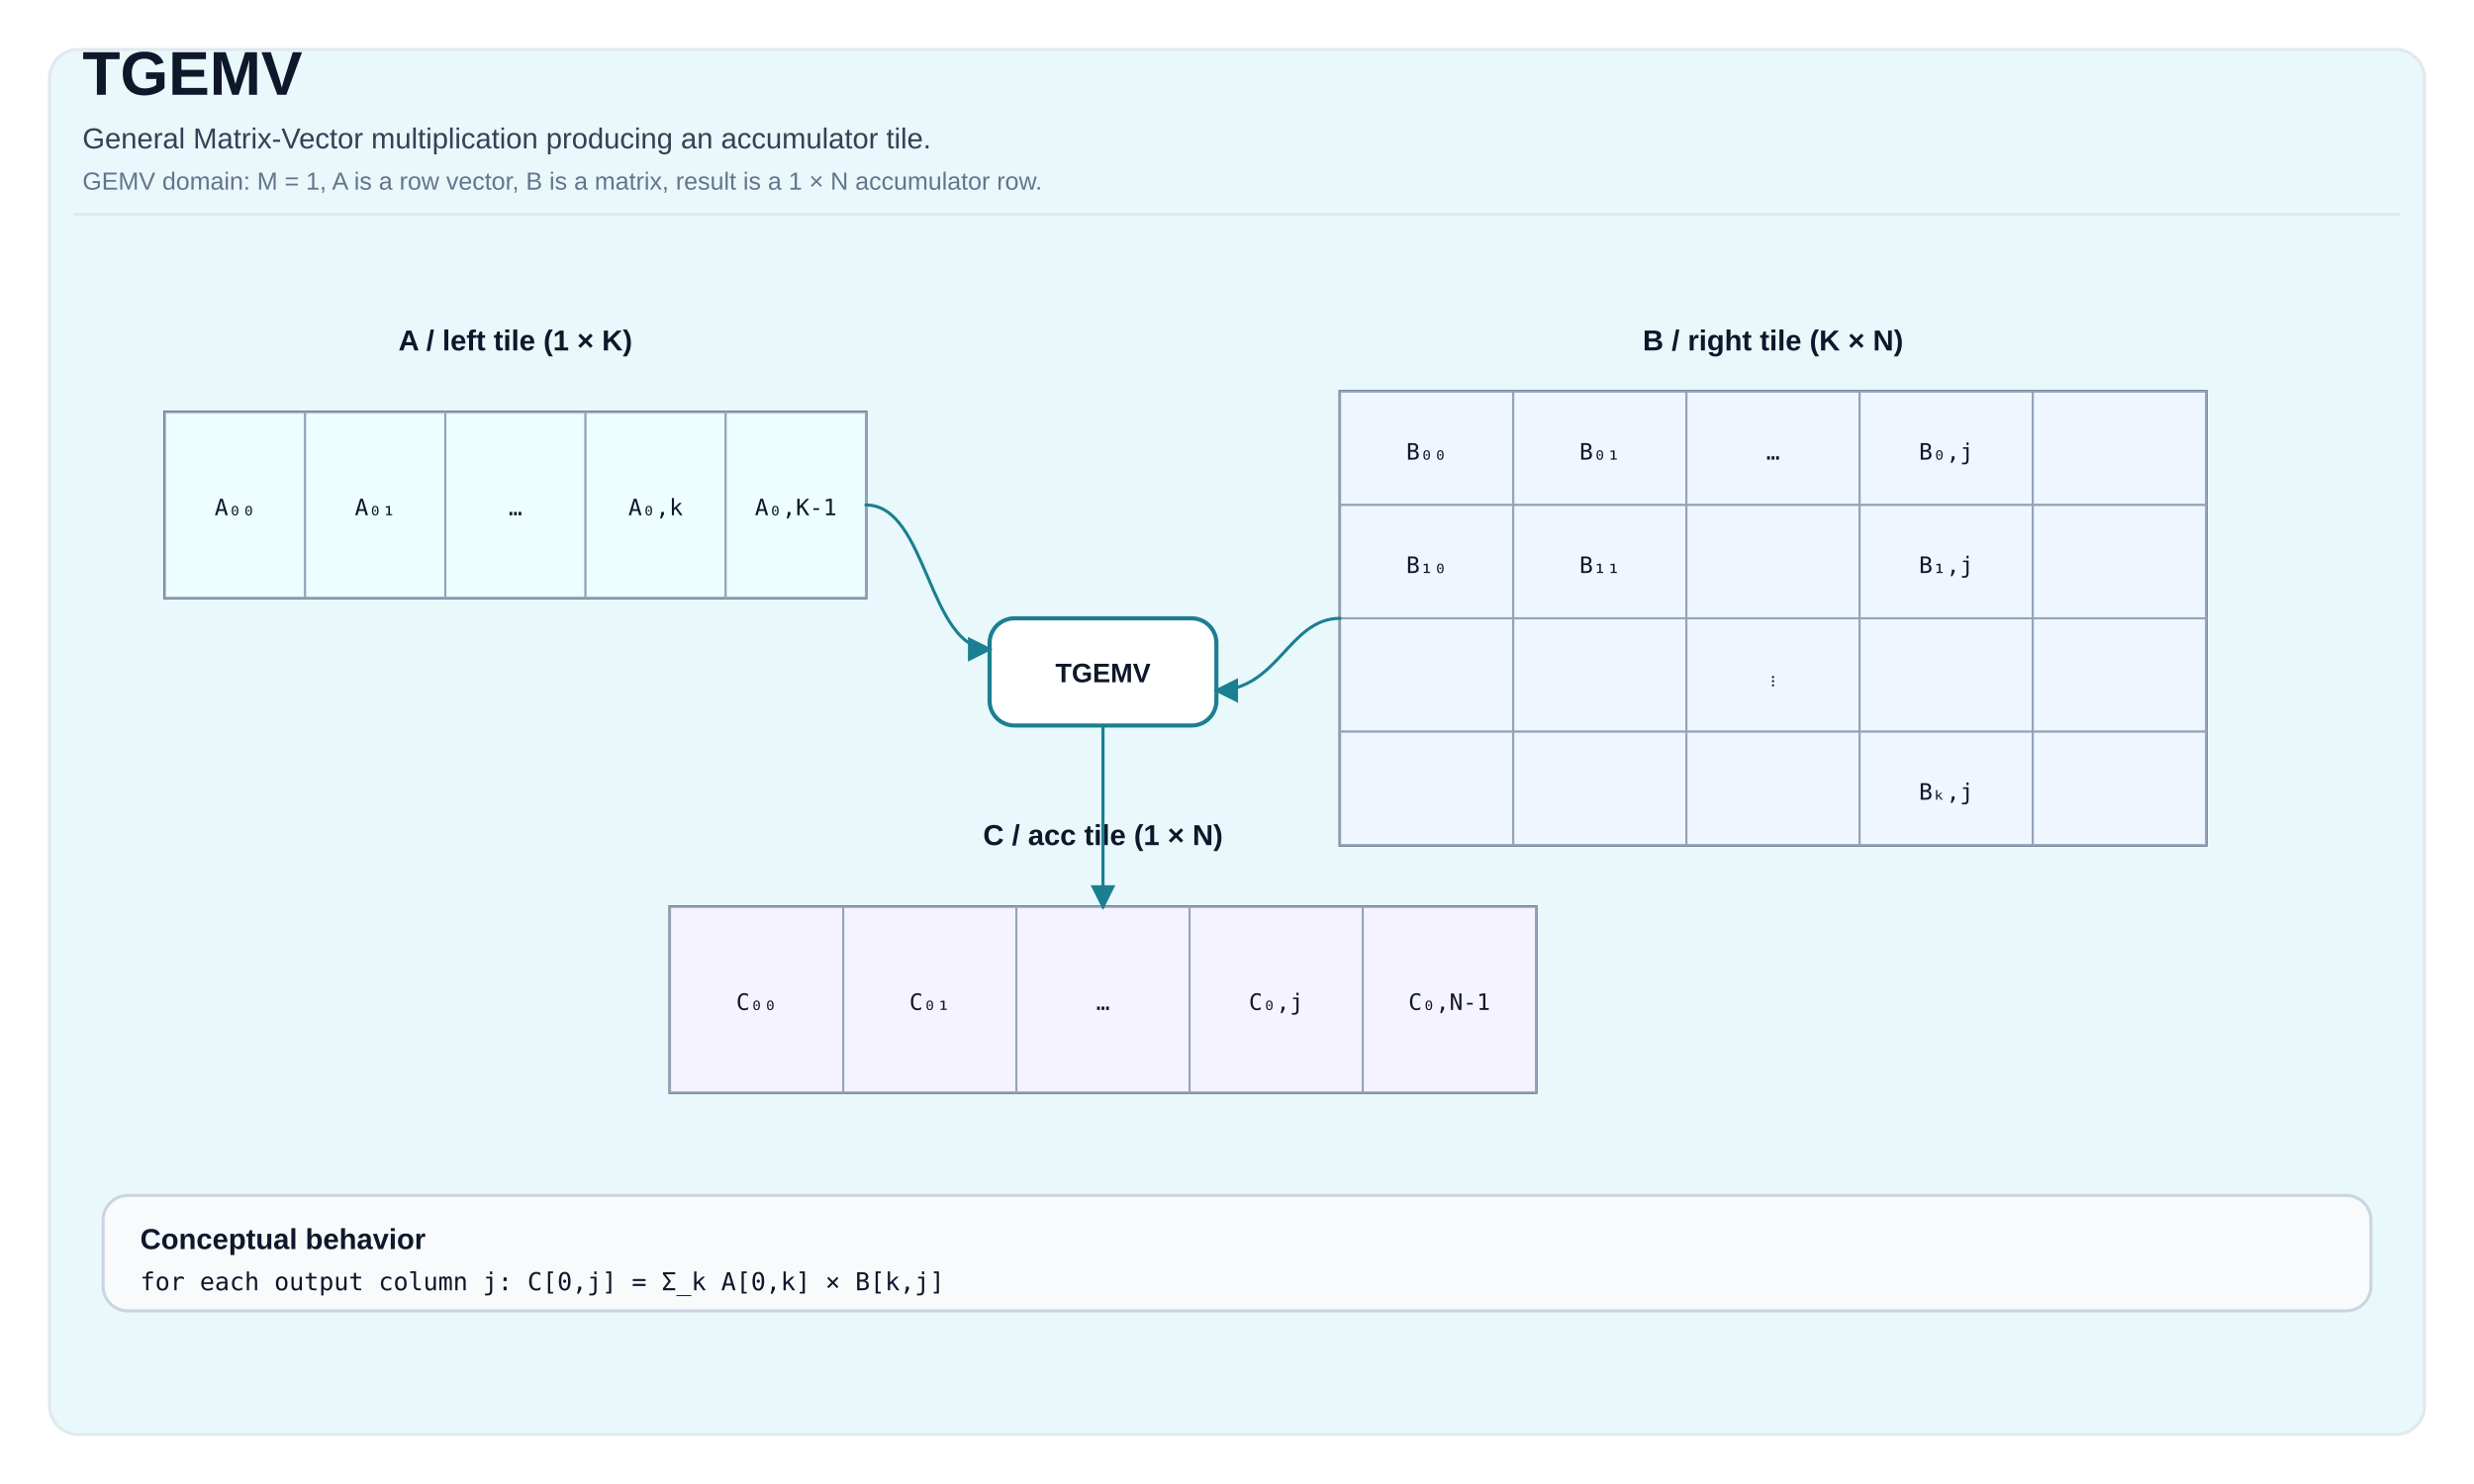
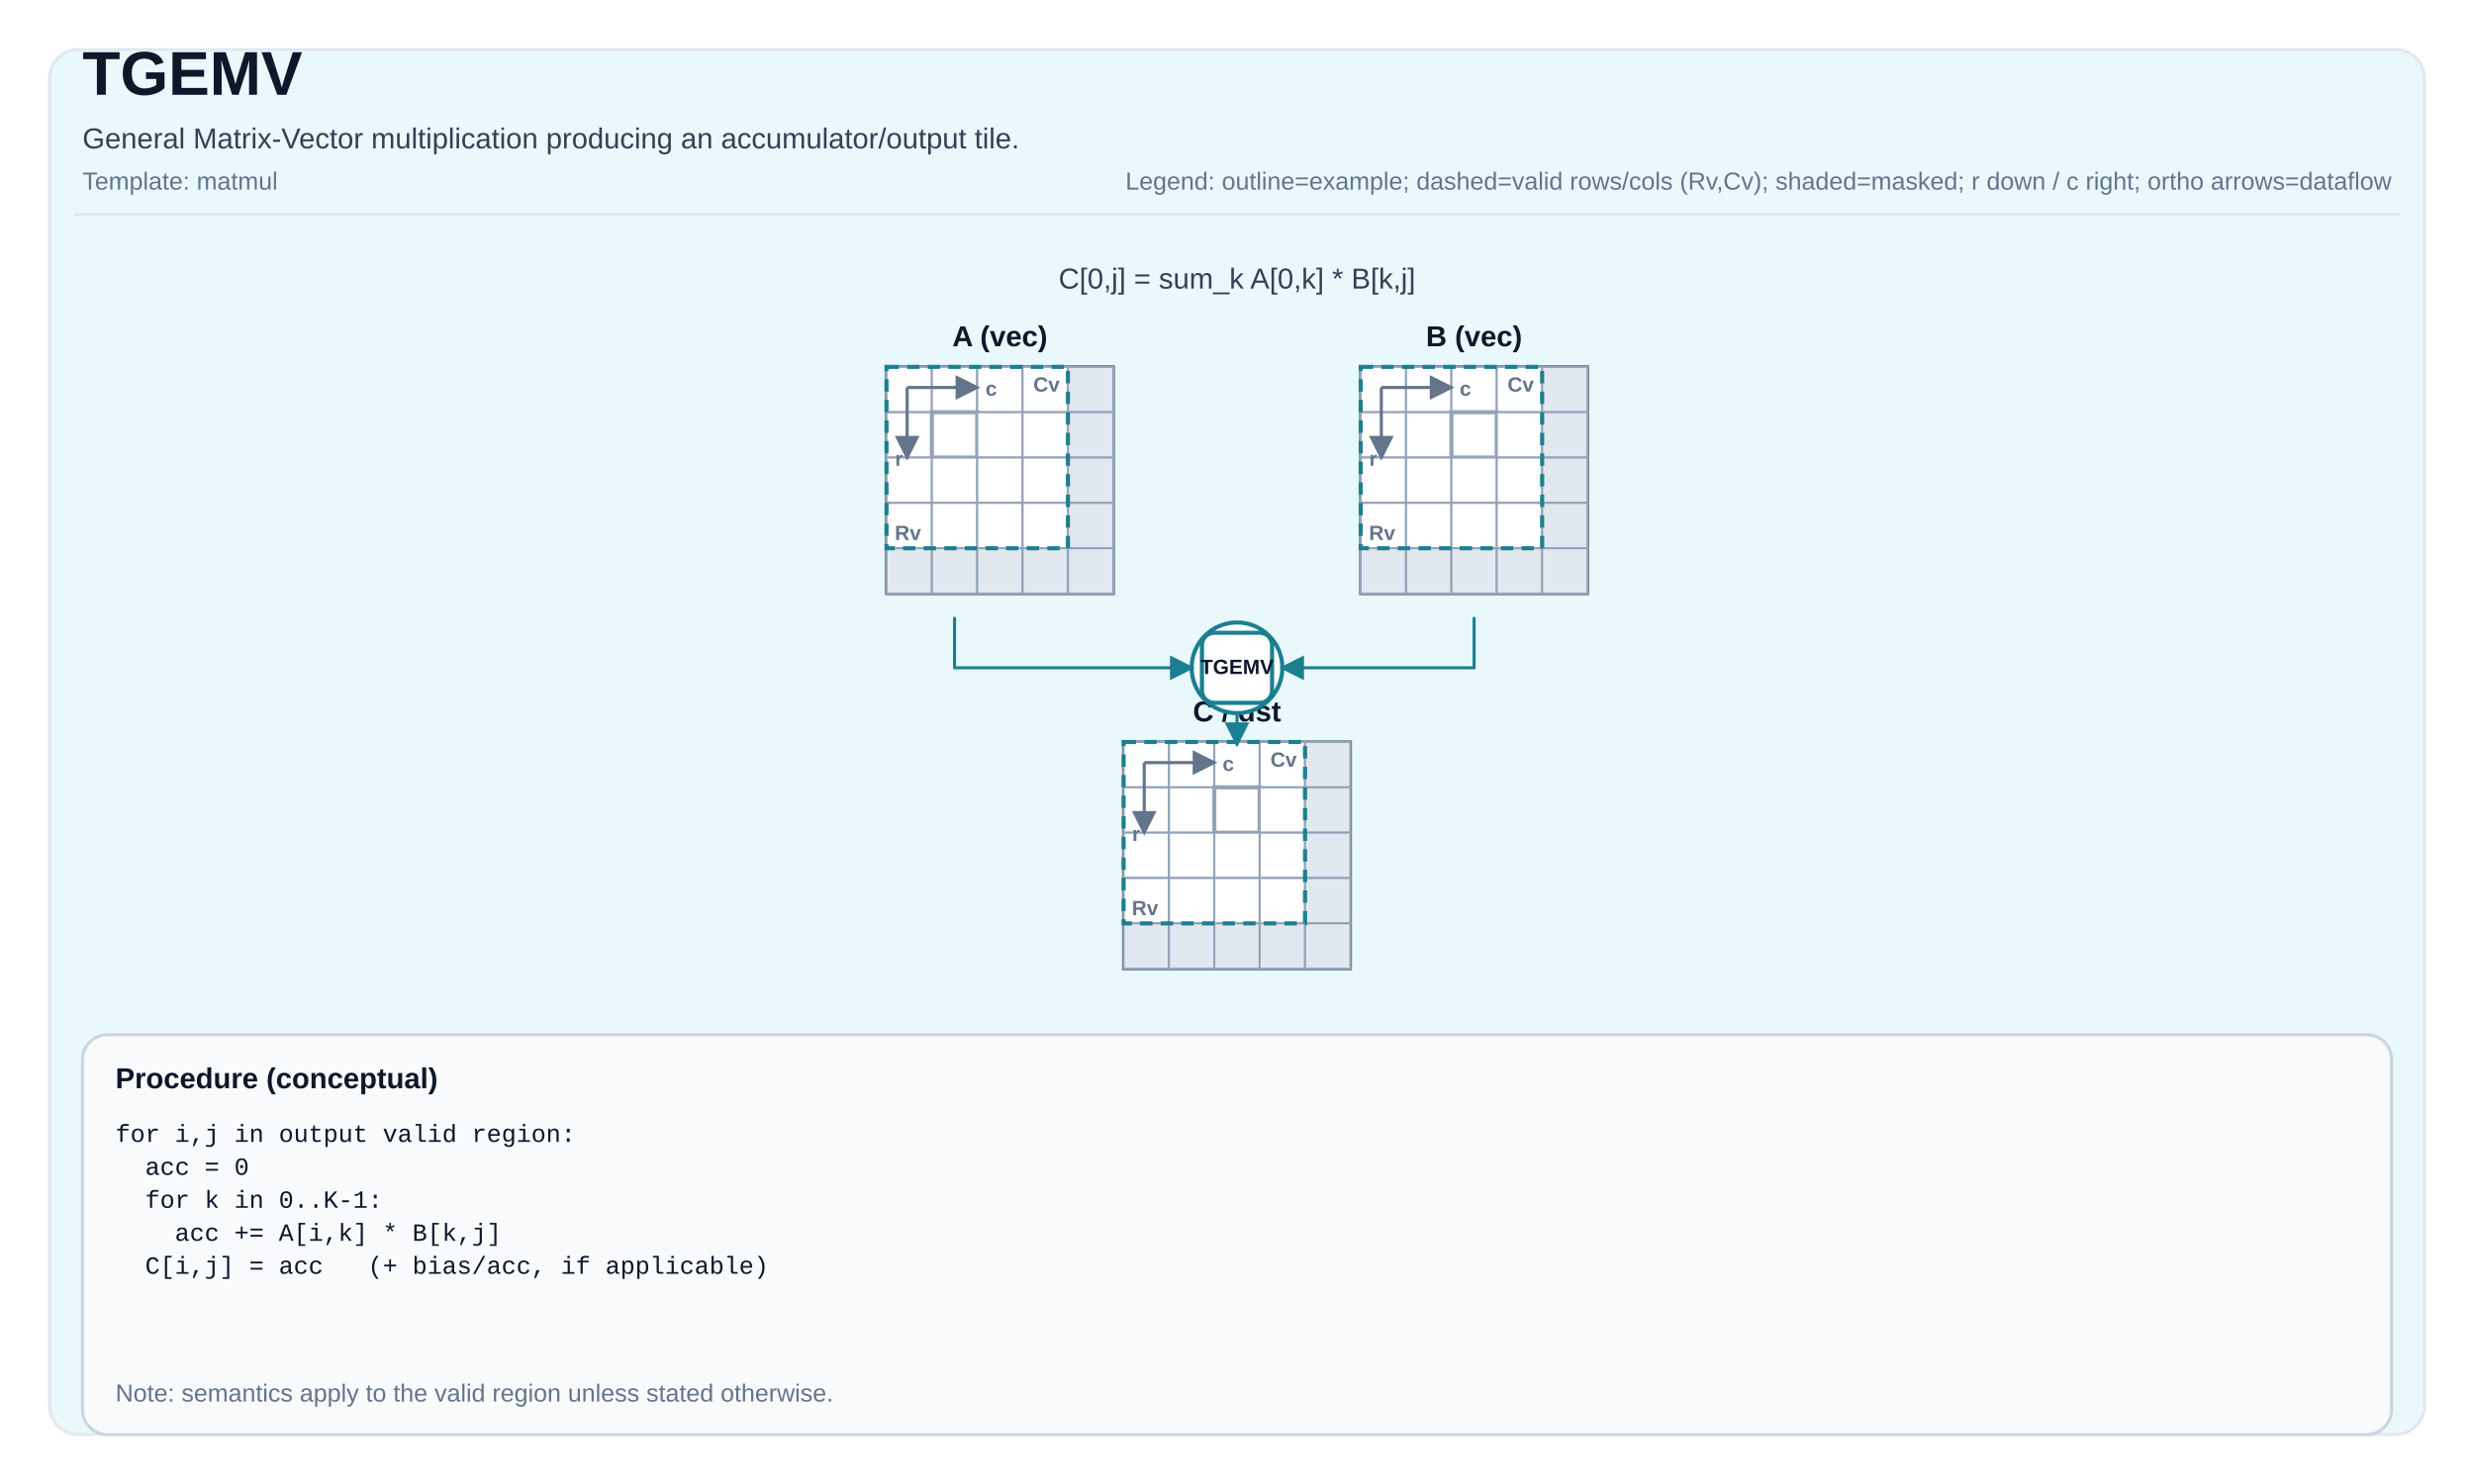
<svg xmlns="http://www.w3.org/2000/svg" width="1200" height="720" viewBox="0 0 1200 720" role="img" aria-label="TGEMV tile operation diagram">
  <defs>
    <marker id="arrow" markerWidth="8" markerHeight="8" refX="7" refY="4" orient="auto">
      <path d="M0,0 L0,8 L8,4 z" fill="#1B7F91" />
+     </marker>
+     <marker id="axisArrow" markerWidth="8" markerHeight="8" refX="7" refY="4" orient="auto">
+       <path d="M0,0 L0,8 L8,4 z" fill="#64748b" />
    </marker>
  </defs>
  <style>
svg { font-family: Arial, Helvetica, sans-serif; }
.title { font-size: 30px; font-weight: 700; fill: #0f172a; }
.subtitle { font-size: 14px; fill: #334155; }
.meta { font-size: 12px; fill: #64748b; }
.frame { fill: white; }
.panel { fill: #E8F8FB; stroke: #e2e8f0; stroke-width: 1.5; rx: 14; }
.tileLabel { font-size: 14px; font-weight: 700; fill: #0f172a; }
.tileBorder { fill: none; stroke: #475569; stroke-width: 1.5; }
.cell { fill: #ffffff; stroke: #94a3b8; stroke-width: 1; }
- .cellA { fill: #ecfeff; }
- .cellB { fill: #eff6ff; }
- .cellC { fill: #f5f3ff; }
- .cellText { font-family: ui-monospace, SFMono-Regular, Menlo, Monaco, Consolas, monospace; font-size: 11px; fill: #0f172a; }
- .arrow { stroke-width: 1.5; fill: none; stroke-linejoin: round; stroke-linecap: round; marker-end: url(#arrow); }
+ .cellMasked { fill: #e2e8f0; }
+ .cellHL { stroke-width: 2; }
+ .cellText { font-family: ui-monospace, SFMono-Regular, Menlo, Monaco, Consolas, 'Liberation Mono', 'Courier New', monospace; font-size: 10px; fill: #0f172a; }
+ .arrow { stroke-width: 1.5; fill: none; stroke-linejoin: round; stroke-linecap: round; }
+ .axisLine { stroke: #64748b; stroke-width: 1.5; fill: none; }
+ .axisText { font-size: 10px; fill: #64748b; font-weight: 700; }
+ .opCircle { fill: #ffffff; stroke-width: 2; }
+ .opRect { fill: #ffffff; stroke-width: 2; }
+ .opText { font-size: 10px; font-weight: 800; fill: #0f172a; }
.procBox { fill: #f8fafc; stroke: #cbd5e1; stroke-width: 1.5; rx: 12; }
.procTitle { font-size: 14px; font-weight: 700; fill: #0f172a; }
- .procText { font-family: ui-monospace, SFMono-Regular, Menlo, Monaco, Consolas, monospace; font-size: 12px; fill: #0f172a; }
- .opBox { fill: #ffffff; stroke: #1B7F91; stroke-width: 2; rx: 12; }
- .opText { font-size: 13px; font-weight: 800; fill: #0f172a; }
- .note { font-size: 12px; fill: #334155; }
+ .procText { font-family: ui-monospace, SFMono-Regular, Menlo, Monaco, Consolas, 'Liberation Mono', 'Courier New', monospace; font-size: 12px; fill: #0f172a; }
+ .smallLabel { font-size: 12px; fill: #334155; }
+ .scalarBox { fill: #ffffff; stroke: #cbd5e1; stroke-width: 1.5; }
+ .scalarValue { font-size: 16px; font-weight: 700; }
+ .validBox { fill: none; stroke-width: 2; stroke-dasharray: 6 4; }
</style>
  <rect x="0" y="0" width="1200" height="720" class="frame" />
  <rect x="24" y="24" width="1152" height="672" class="panel" />
  <text x="40" y="46" class="title">TGEMV</text>
-   <text x="40" y="72" class="subtitle">General Matrix-Vector multiplication producing an accumulator tile.</text>
-   <text x="40" y="92" class="meta">GEMV domain: M = 1, A is a row vector, B is a matrix, result is a 1 × N accumulator row.</text>
+   <text x="40" y="72" class="subtitle">General Matrix-Vector multiplication producing an accumulator/output tile.</text>
+   <text x="40" y="92" class="meta">Template: matmul</text>
+   <text x="1160" y="92" class="meta" text-anchor="end">Legend: outline=example; dashed=valid rows/cols (Rv,Cv); shaded=masked; r down / c right; ortho arrows=dataflow</text>
  <line x1="36" y1="104" x2="1164" y2="104" stroke="#e2e8f0" stroke-width="1.5" />
-   <text x="250" y="170" class="tileLabel" text-anchor="middle">A / left tile (1 × K)</text>
-   <rect x="80" y="200" width="340" height="90" class="tileBorder" />
-   <rect x="80" y="200" width="68" height="90" class="cell cellA" />
-   <rect x="148" y="200" width="68" height="90" class="cell cellA" />
-   <rect x="216" y="200" width="68" height="90" class="cell cellA" />
-   <rect x="284" y="200" width="68" height="90" class="cell cellA" />
-   <rect x="352" y="200" width="68" height="90" class="cell cellA" />
-   <text x="114" y="250" class="cellText" text-anchor="middle">A₀₀</text>
-   <text x="182" y="250" class="cellText" text-anchor="middle">A₀₁</text>
-   <text x="250" y="250" class="cellText" text-anchor="middle">…</text>
-   <text x="318" y="250" class="cellText" text-anchor="middle">A₀,k</text>
-   <text x="386" y="250" class="cellText" text-anchor="middle">A₀,K-1</text>
-   <text x="860" y="170" class="tileLabel" text-anchor="middle">B / right tile (K × N)</text>
-   <rect x="650" y="190" width="420" height="220" class="tileBorder" />
-   <rect x="650" y="190" width="84" height="55" class="cell cellB" />
-   <rect x="734" y="190" width="84" height="55" class="cell cellB" />
-   <rect x="818" y="190" width="84" height="55" class="cell cellB" />
-   <rect x="902" y="190" width="84" height="55" class="cell cellB" />
-   <rect x="986" y="190" width="84" height="55" class="cell cellB" />
-   <rect x="650" y="245" width="84" height="55" class="cell cellB" />
-   <rect x="734" y="245" width="84" height="55" class="cell cellB" />
-   <rect x="818" y="245" width="84" height="55" class="cell cellB" />
-   <rect x="902" y="245" width="84" height="55" class="cell cellB" />
-   <rect x="986" y="245" width="84" height="55" class="cell cellB" />
-   <rect x="650" y="300" width="84" height="55" class="cell cellB" />
-   <rect x="734" y="300" width="84" height="55" class="cell cellB" />
-   <rect x="818" y="300" width="84" height="55" class="cell cellB" />
-   <rect x="902" y="300" width="84" height="55" class="cell cellB" />
-   <rect x="986" y="300" width="84" height="55" class="cell cellB" />
-   <rect x="650" y="355" width="84" height="55" class="cell cellB" />
-   <rect x="734" y="355" width="84" height="55" class="cell cellB" />
-   <rect x="818" y="355" width="84" height="55" class="cell cellB" />
-   <rect x="902" y="355" width="84" height="55" class="cell cellB" />
-   <rect x="986" y="355" width="84" height="55" class="cell cellB" />
-   <text x="692" y="223" class="cellText" text-anchor="middle">B₀₀</text>
-   <text x="776" y="223" class="cellText" text-anchor="middle">B₀₁</text>
-   <text x="860" y="223" class="cellText" text-anchor="middle">…</text>
-   <text x="944" y="223" class="cellText" text-anchor="middle">B₀,j</text>
-   <text x="692" y="278" class="cellText" text-anchor="middle">B₁₀</text>
-   <text x="776" y="278" class="cellText" text-anchor="middle">B₁₁</text>
-   <text x="944" y="278" class="cellText" text-anchor="middle">B₁,j</text>
-   <text x="860" y="333" class="cellText" text-anchor="middle">⋮</text>
-   <text x="944" y="388" class="cellText" text-anchor="middle">Bₖ,j</text>
-   <rect x="480" y="300" width="110" height="52" class="opBox" />
-   <text x="535" y="331" class="opText" text-anchor="middle">TGEMV</text>
-   <path d="M 420 245 C 450 245, 450 315, 480 315" class="arrow" stroke="#1B7F91" />
-   <path d="M 650 300 C 625 300, 620 335, 590 335" class="arrow" stroke="#1B7F91" />
-   <text x="535" y="410" class="tileLabel" text-anchor="middle">C / acc tile (1 × N)</text>
-   <rect x="325" y="440" width="420" height="90" class="tileBorder" />
-   <rect x="325" y="440" width="84" height="90" class="cell cellC" />
-   <rect x="409" y="440" width="84" height="90" class="cell cellC" />
-   <rect x="493" y="440" width="84" height="90" class="cell cellC" />
-   <rect x="577" y="440" width="84" height="90" class="cell cellC" />
-   <rect x="661" y="440" width="84" height="90" class="cell cellC" />
-   <text x="367" y="490" class="cellText" text-anchor="middle">C₀₀</text>
-   <text x="451" y="490" class="cellText" text-anchor="middle">C₀₁</text>
-   <text x="535" y="490" class="cellText" text-anchor="middle">…</text>
-   <text x="619" y="490" class="cellText" text-anchor="middle">C₀,j</text>
-   <text x="703" y="490" class="cellText" text-anchor="middle">C₀,N-1</text>
-   <path d="M 535 352 L 535 440" class="arrow" stroke="#1B7F91" />
-   <rect x="50" y="580" width="1100" height="56" class="procBox" />
-   <text x="68" y="606" class="procTitle">Conceptual behavior</text>
-   <text x="68" y="626" class="procText">for each output column j: C[0,j] = Σ_k A[0,k] × B[k,j]</text>
+   <text x="485" y="168" class="tileLabel" text-anchor="middle">A (vec)</text>
+   <rect x="430" y="178" width="110" height="110" class="tileBorder" />
+   <rect x="430" y="178" width="22" height="22" class="cell" />
+   <rect x="452" y="178" width="22" height="22" class="cell" />
+   <rect x="474" y="178" width="22" height="22" class="cell" />
+   <rect x="496" y="178" width="22" height="22" class="cell" />
+   <rect x="518" y="178" width="22" height="22" class="cell cellMasked" />
+   <rect x="430" y="200" width="22" height="22" class="cell" />
+   <rect x="452" y="200" width="22" height="22" class="cell cellHL" stroke="#1B7F91" />
+   <rect x="474" y="200" width="22" height="22" class="cell" />
+   <rect x="496" y="200" width="22" height="22" class="cell" />
+   <rect x="518" y="200" width="22" height="22" class="cell cellMasked" />
+   <rect x="430" y="222" width="22" height="22" class="cell" />
+   <rect x="452" y="222" width="22" height="22" class="cell" />
+   <rect x="474" y="222" width="22" height="22" class="cell" />
+   <rect x="496" y="222" width="22" height="22" class="cell" />
+   <rect x="518" y="222" width="22" height="22" class="cell cellMasked" />
+   <rect x="430" y="244" width="22" height="22" class="cell" />
+   <rect x="452" y="244" width="22" height="22" class="cell" />
+   <rect x="474" y="244" width="22" height="22" class="cell" />
+   <rect x="496" y="244" width="22" height="22" class="cell" />
+   <rect x="518" y="244" width="22" height="22" class="cell cellMasked" />
+   <rect x="430" y="266" width="22" height="22" class="cell cellMasked" />
+   <rect x="452" y="266" width="22" height="22" class="cell cellMasked" />
+   <rect x="474" y="266" width="22" height="22" class="cell cellMasked" />
+   <rect x="496" y="266" width="22" height="22" class="cell cellMasked" />
+   <rect x="518" y="266" width="22" height="22" class="cell cellMasked" />
+   <rect x="430" y="178" width="88" height="88" class="validBox" stroke="#1B7F91" />
+   <text x="434" y="262" class="axisText">Rv</text>
+   <text x="514" y="190" class="axisText" text-anchor="end">Cv</text>
+   <path d="M 440 188 L 474 188" class="axisLine" marker-end="url(#axisArrow)" />
+   <path d="M 440 188 L 440 222" class="axisLine" marker-end="url(#axisArrow)" />
+   <text x="478" y="192" class="axisText">c</text>
+   <text x="438" y="226" class="axisText" text-anchor="end">r</text>
+   <text x="715" y="168" class="tileLabel" text-anchor="middle">B (vec)</text>
+   <rect x="660" y="178" width="110" height="110" class="tileBorder" />
+   <rect x="660" y="178" width="22" height="22" class="cell" />
+   <rect x="682" y="178" width="22" height="22" class="cell" />
+   <rect x="704" y="178" width="22" height="22" class="cell" />
+   <rect x="726" y="178" width="22" height="22" class="cell" />
+   <rect x="748" y="178" width="22" height="22" class="cell cellMasked" />
+   <rect x="660" y="200" width="22" height="22" class="cell" />
+   <rect x="682" y="200" width="22" height="22" class="cell" />
+   <rect x="704" y="200" width="22" height="22" class="cell cellHL" stroke="#1B7F91" />
+   <rect x="726" y="200" width="22" height="22" class="cell" />
+   <rect x="748" y="200" width="22" height="22" class="cell cellMasked" />
+   <rect x="660" y="222" width="22" height="22" class="cell" />
+   <rect x="682" y="222" width="22" height="22" class="cell" />
+   <rect x="704" y="222" width="22" height="22" class="cell" />
+   <rect x="726" y="222" width="22" height="22" class="cell" />
+   <rect x="748" y="222" width="22" height="22" class="cell cellMasked" />
+   <rect x="660" y="244" width="22" height="22" class="cell" />
+   <rect x="682" y="244" width="22" height="22" class="cell" />
+   <rect x="704" y="244" width="22" height="22" class="cell" />
+   <rect x="726" y="244" width="22" height="22" class="cell" />
+   <rect x="748" y="244" width="22" height="22" class="cell cellMasked" />
+   <rect x="660" y="266" width="22" height="22" class="cell cellMasked" />
+   <rect x="682" y="266" width="22" height="22" class="cell cellMasked" />
+   <rect x="704" y="266" width="22" height="22" class="cell cellMasked" />
+   <rect x="726" y="266" width="22" height="22" class="cell cellMasked" />
+   <rect x="748" y="266" width="22" height="22" class="cell cellMasked" />
+   <rect x="660" y="178" width="88" height="88" class="validBox" stroke="#1B7F91" />
+   <text x="664" y="262" class="axisText">Rv</text>
+   <text x="744" y="190" class="axisText" text-anchor="end">Cv</text>
+   <path d="M 670 188 L 704 188" class="axisLine" marker-end="url(#axisArrow)" />
+   <path d="M 670 188 L 670 222" class="axisLine" marker-end="url(#axisArrow)" />
+   <text x="708" y="192" class="axisText">c</text>
+   <text x="668" y="226" class="axisText" text-anchor="end">r</text>
+   <text x="600" y="350" class="tileLabel" text-anchor="middle">C / dst</text>
+   <rect x="545" y="360" width="110" height="110" class="tileBorder" />
+   <rect x="545" y="360" width="22" height="22" class="cell" />
+   <rect x="567" y="360" width="22" height="22" class="cell" />
+   <rect x="589" y="360" width="22" height="22" class="cell" />
+   <rect x="611" y="360" width="22" height="22" class="cell" />
+   <rect x="633" y="360" width="22" height="22" class="cell cellMasked" />
+   <rect x="545" y="382" width="22" height="22" class="cell" />
+   <rect x="567" y="382" width="22" height="22" class="cell" />
+   <rect x="589" y="382" width="22" height="22" class="cell cellHL" stroke="#1B7F91" />
+   <rect x="611" y="382" width="22" height="22" class="cell" />
+   <rect x="633" y="382" width="22" height="22" class="cell cellMasked" />
+   <rect x="545" y="404" width="22" height="22" class="cell" />
+   <rect x="567" y="404" width="22" height="22" class="cell" />
+   <rect x="589" y="404" width="22" height="22" class="cell" />
+   <rect x="611" y="404" width="22" height="22" class="cell" />
+   <rect x="633" y="404" width="22" height="22" class="cell cellMasked" />
+   <rect x="545" y="426" width="22" height="22" class="cell" />
+   <rect x="567" y="426" width="22" height="22" class="cell" />
+   <rect x="589" y="426" width="22" height="22" class="cell" />
+   <rect x="611" y="426" width="22" height="22" class="cell" />
+   <rect x="633" y="426" width="22" height="22" class="cell cellMasked" />
+   <rect x="545" y="448" width="22" height="22" class="cell cellMasked" />
+   <rect x="567" y="448" width="22" height="22" class="cell cellMasked" />
+   <rect x="589" y="448" width="22" height="22" class="cell cellMasked" />
+   <rect x="611" y="448" width="22" height="22" class="cell cellMasked" />
+   <rect x="633" y="448" width="22" height="22" class="cell cellMasked" />
+   <rect x="545" y="360" width="88" height="88" class="validBox" stroke="#1B7F91" />
+   <text x="549" y="444" class="axisText">Rv</text>
+   <text x="629" y="372" class="axisText" text-anchor="end">Cv</text>
+   <path d="M 555 370 L 589 370" class="axisLine" marker-end="url(#axisArrow)" />
+   <path d="M 555 370 L 555 404" class="axisLine" marker-end="url(#axisArrow)" />
+   <text x="593" y="374" class="axisText">c</text>
+   <text x="553" y="408" class="axisText" text-anchor="end">r</text>
+   <text x="600" y="140" class="subtitle" text-anchor="middle" fill="#1B7F91">C[0,j] = sum_k A[0,k] * B[k,j]</text>
+   <circle cx="600" cy="324" r="22" class="opCircle" stroke="#1B7F91" />
+   <rect x="583" y="307" width="34" height="34" rx="6" class="opRect" stroke="#1B7F91" />
+   <text x="600" y="327.0" class="opText" font-size="10px" text-anchor="middle">TGEMV</text>
+   <path d="M 463 300 L 463 324 L 578 324" class="arrow" stroke="#1B7F91" marker-end="url(#arrow)" />
+   <path d="M 715 300 L 715 324 L 622 324" class="arrow" stroke="#1B7F91" marker-end="url(#arrow)" />
+   <path d="M 600 346 L 600 361" class="arrow" stroke="#1B7F91" marker-end="url(#arrow)" />
+   <rect x="40" y="502" width="1120" height="194" class="procBox" />
+   <text x="56" y="528" class="procTitle">Procedure (conceptual)</text>
+   <text x="56" y="554" class="procText" xml:space="preserve">
+     <tspan x="56" dy="0">for i,j in output valid region:</tspan>
+     <tspan x="56" dy="16">  acc = 0</tspan>
+     <tspan x="56" dy="16">  for k in 0..K-1:</tspan>
+     <tspan x="56" dy="16">    acc += A[i,k] * B[k,j]</tspan>
+     <tspan x="56" dy="16">  C[i,j] = acc   (+ bias/acc, if applicable)</tspan>
+   </text>
+   <text x="56" y="680" class="meta">Note: semantics apply to the valid region unless stated otherwise.</text>
</svg>
